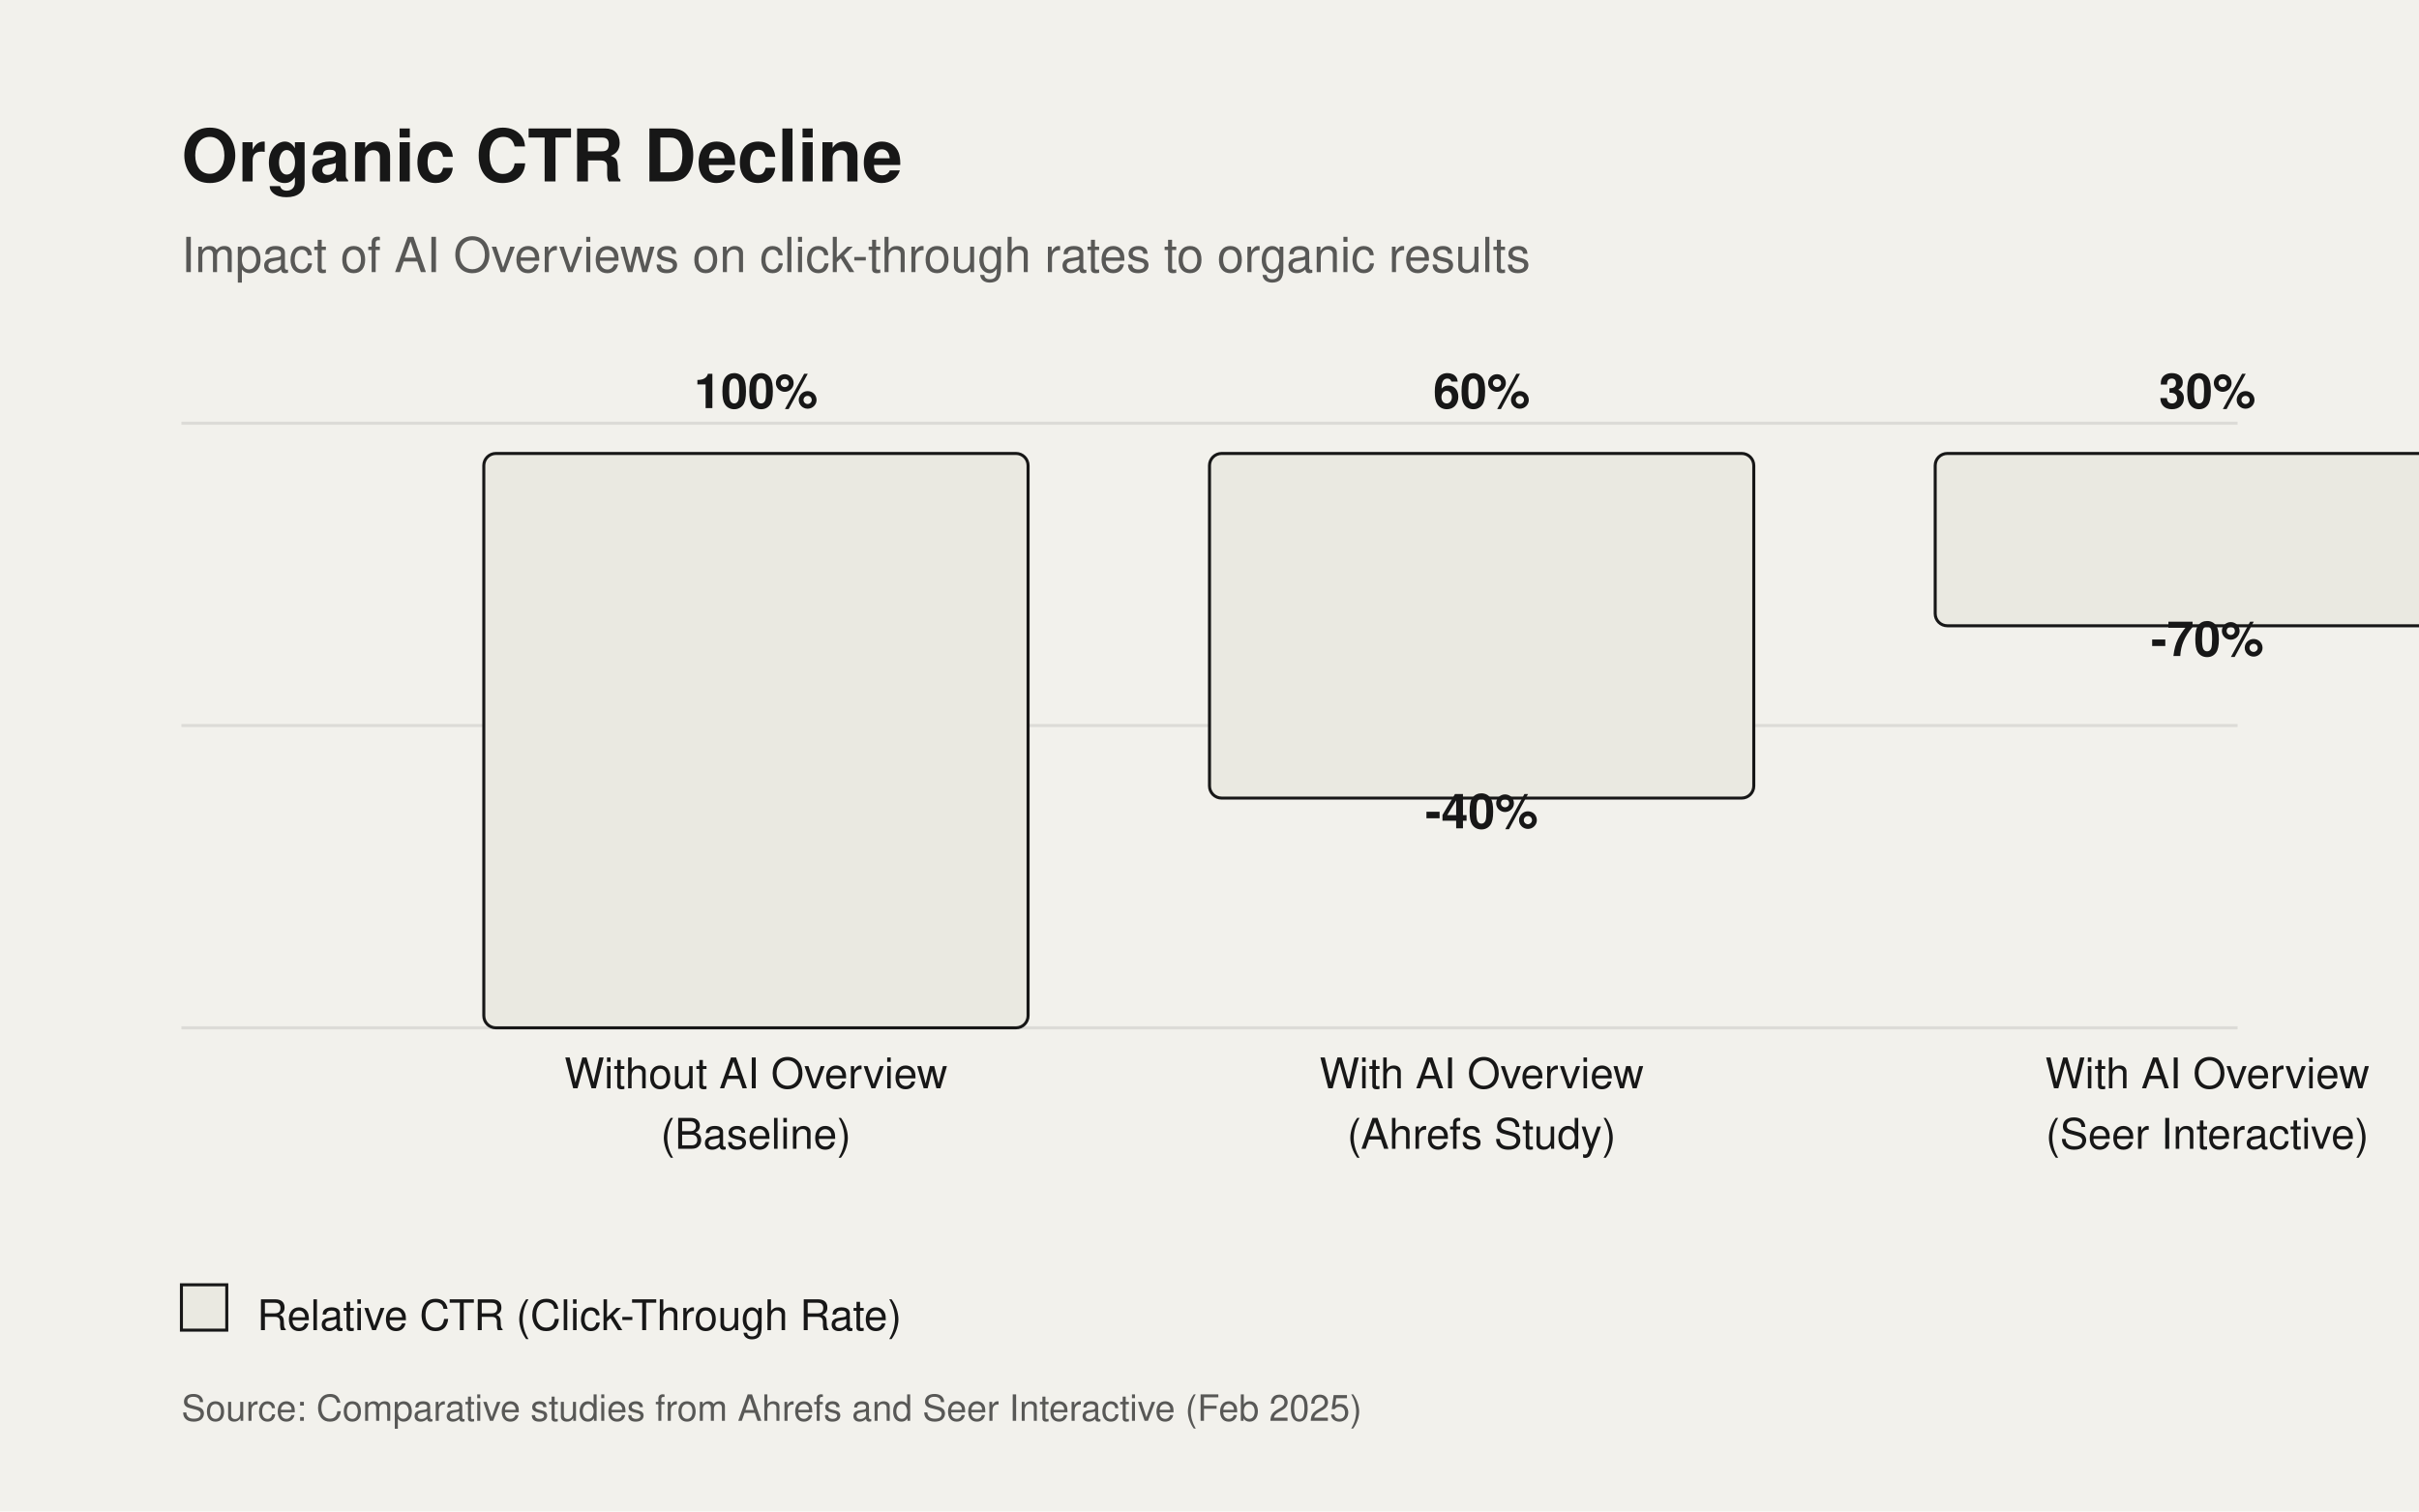
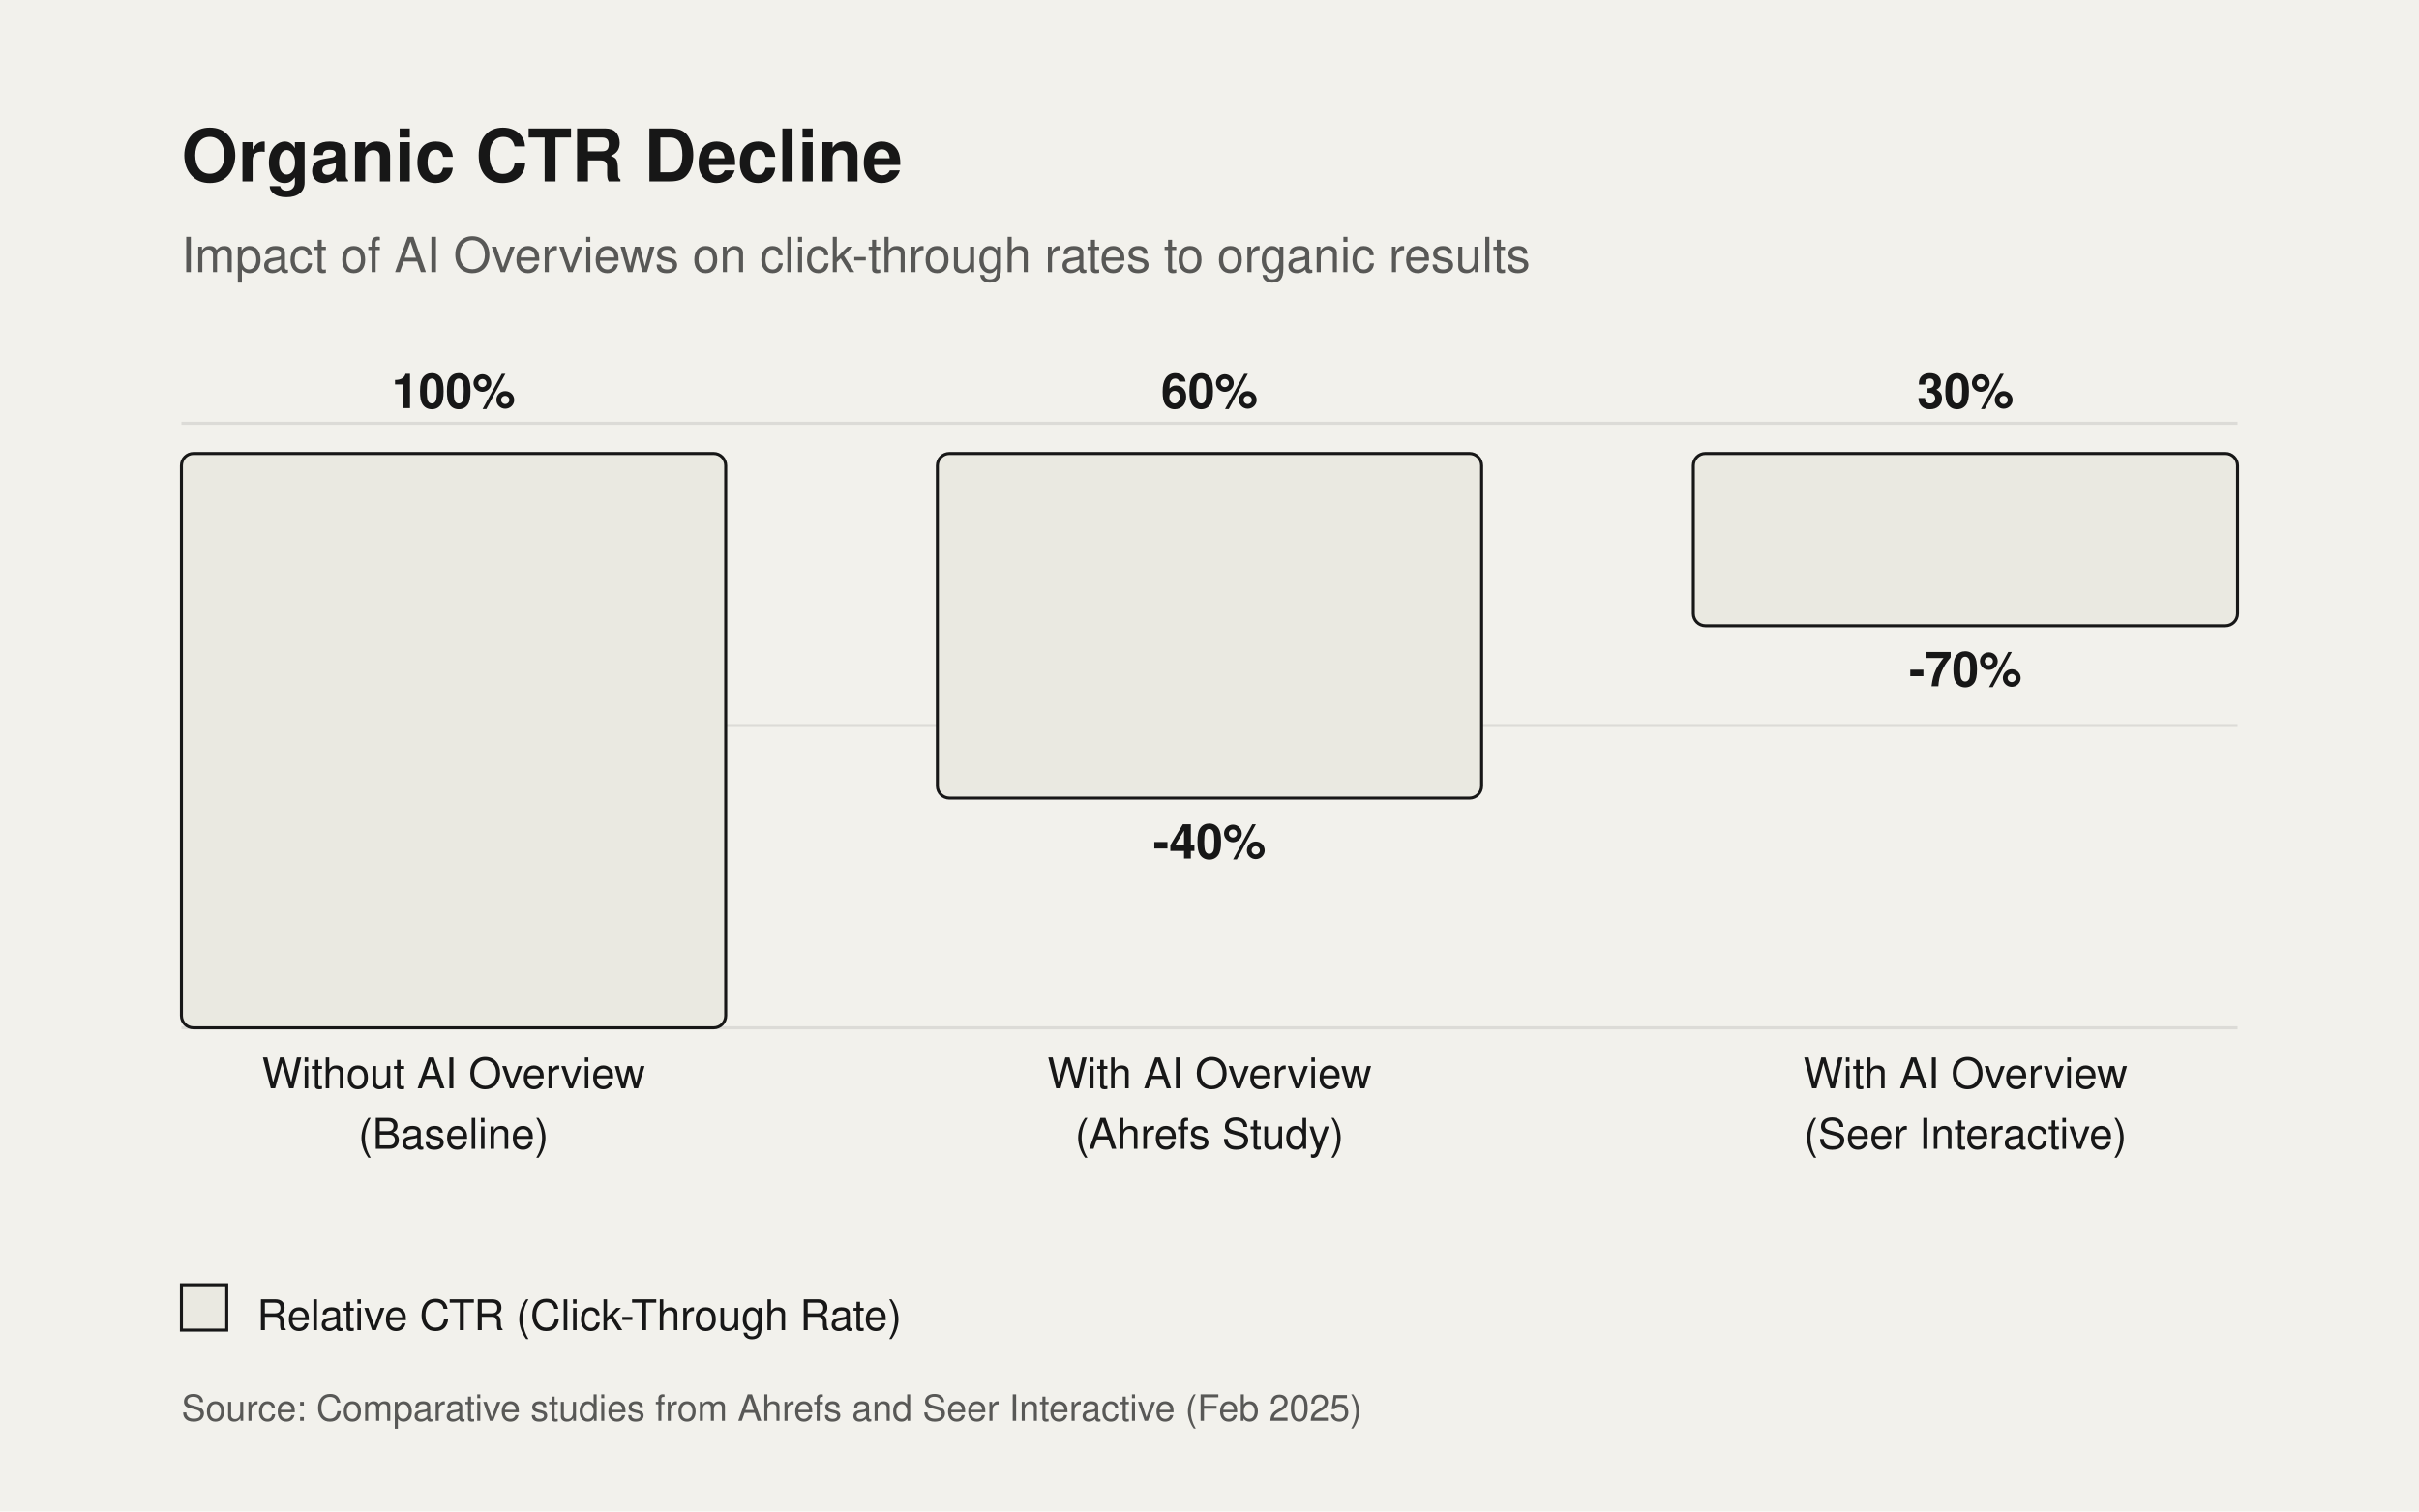
<svg xmlns="http://www.w3.org/2000/svg" viewBox="0 0 800 500">
  <rect width="800" height="500" fill="rgb(242, 241, 236)" />
  <text x="60" y="60" font-family="system-ui, BlinkMacSystemFont, Segoe UI, Helvetica, Arial, sans-serif, Apple Color Emoji, Segoe UI Emoji, Segoe UI Symbol" font-size="24" font-weight="600" fill="rgb(23, 23, 23)">
    Organic CTR Decline
  </text>
  <text x="60" y="90" font-family="system-ui, BlinkMacSystemFont, Segoe UI, Helvetica, Arial, sans-serif, Apple Color Emoji, Segoe UI Emoji, Segoe UI Symbol" font-size="16" fill="rgb(23, 23, 23)" opacity="0.7">
    Impact of AI Overviews on click-through rates to organic results
  </text>
  <g transform="translate(60, 140)">
    <g stroke="rgb(23, 23, 23)" stroke-opacity="0.1">
      <line x1="0" y1="0" x2="680" y2="0" />
      <line x1="0" y1="100" x2="680" y2="100" />
      <line x1="0" y1="200" x2="680" y2="200" />
    </g>
    <g>
-       <g transform="translate(100, 0)">
+       <g transform="translate(00, 0)">
        <text x="90" y="-5" font-family="system-ui, BlinkMacSystemFont, Segoe UI, Helvetica, Arial, sans-serif, Apple Color Emoji, Segoe UI Emoji, Segoe UI Symbol" font-size="16" font-weight="600" fill="rgb(23, 23, 23)" text-anchor="middle">100%</text>
        <rect x="0" y="10" width="180" height="190" fill="rgb(234, 233, 225)" stroke="rgb(23, 23, 23)" stroke-width="1" rx="4" />
        <text x="90" y="220" font-family="system-ui, BlinkMacSystemFont, Segoe UI, Helvetica, Arial, sans-serif, Apple Color Emoji, Segoe UI Emoji, Segoe UI Symbol" font-size="14" fill="rgb(23, 23, 23)" text-anchor="middle">Without AI Overview</text>
        <text x="90" y="240" font-family="system-ui, BlinkMacSystemFont, Segoe UI, Helvetica, Arial, sans-serif, Apple Color Emoji, Segoe UI Emoji, Segoe UI Symbol" font-size="14" fill="rgb(23, 23, 23)" text-anchor="middle">(Baseline)</text>
      </g>
-       <g transform="translate(340, 0)">
+       <g transform="translate(250, 0)">
        <text x="90" y="-5" font-family="system-ui, BlinkMacSystemFont, Segoe UI, Helvetica, Arial, sans-serif, Apple Color Emoji, Segoe UI Emoji, Segoe UI Symbol" font-size="16" font-weight="600" fill="rgb(23, 23, 23)" text-anchor="middle">60%</text>
        <rect x="0" y="10" width="180" height="114" fill="rgb(234, 233, 225)" stroke="rgb(23, 23, 23)" stroke-width="1" rx="4" />
        <text x="90" y="220" font-family="system-ui, BlinkMacSystemFont, Segoe UI, Helvetica, Arial, sans-serif, Apple Color Emoji, Segoe UI Emoji, Segoe UI Symbol" font-size="14" fill="rgb(23, 23, 23)" text-anchor="middle">With AI Overview</text>
        <text x="90" y="240" font-family="system-ui, BlinkMacSystemFont, Segoe UI, Helvetica, Arial, sans-serif, Apple Color Emoji, Segoe UI Emoji, Segoe UI Symbol" font-size="14" fill="rgb(23, 23, 23)" text-anchor="middle">(Ahrefs Study)</text>
      </g>
-       <g transform="translate(580, 0)">
+       <g transform="translate(500, 0)">
        <text x="90" y="-5" font-family="system-ui, BlinkMacSystemFont, Segoe UI, Helvetica, Arial, sans-serif, Apple Color Emoji, Segoe UI Emoji, Segoe UI Symbol" font-size="16" font-weight="600" fill="rgb(23, 23, 23)" text-anchor="middle">30%</text>
        <rect x="0" y="10" width="180" height="57" fill="rgb(234, 233, 225)" stroke="rgb(23, 23, 23)" stroke-width="1" rx="4" />
        <text x="90" y="220" font-family="system-ui, BlinkMacSystemFont, Segoe UI, Helvetica, Arial, sans-serif, Apple Color Emoji, Segoe UI Emoji, Segoe UI Symbol" font-size="14" fill="rgb(23, 23, 23)" text-anchor="middle">With AI Overview</text>
        <text x="90" y="240" font-family="system-ui, BlinkMacSystemFont, Segoe UI, Helvetica, Arial, sans-serif, Apple Color Emoji, Segoe UI Emoji, Segoe UI Symbol" font-size="14" fill="rgb(23, 23, 23)" text-anchor="middle">(Seer Interactive)</text>
      </g>
    </g>
    <g transform="translate(340, 134)">
-       <text x="90" y="0" font-family="system-ui, BlinkMacSystemFont, Segoe UI, Helvetica, Arial, sans-serif, Apple Color Emoji, Segoe UI Emoji, Segoe UI Symbol" font-size="16" font-weight="600" fill="rgb(23, 23, 23)" text-anchor="middle">-40%</text>
+       <text x="0" y="10" font-family="system-ui, BlinkMacSystemFont, Segoe UI, Helvetica, Arial, sans-serif, Apple Color Emoji, Segoe UI Emoji, Segoe UI Symbol" font-size="16" font-weight="600" fill="rgb(23, 23, 23)" text-anchor="middle">-40%</text>
    </g>
    <g transform="translate(580, 77)">
-       <text x="90" y="0" font-family="system-ui, BlinkMacSystemFont, Segoe UI, Helvetica, Arial, sans-serif, Apple Color Emoji, Segoe UI Emoji, Segoe UI Symbol" font-size="16" font-weight="600" fill="rgb(23, 23, 23)" text-anchor="middle">-70%</text>
+       <text x="10" y="10" font-family="system-ui, BlinkMacSystemFont, Segoe UI, Helvetica, Arial, sans-serif, Apple Color Emoji, Segoe UI Emoji, Segoe UI Symbol" font-size="16" font-weight="600" fill="rgb(23, 23, 23)" text-anchor="middle">-70%</text>
    </g>
  </g>
  <g transform="translate(60, 440)">
    <rect x="0" y="-15" width="15" height="15" fill="rgb(234, 233, 225)" stroke="rgb(23, 23, 23)" stroke-width="1" />
    <text x="25" y="0" font-family="system-ui, BlinkMacSystemFont, Segoe UI, Helvetica, Arial, sans-serif, Apple Color Emoji, Segoe UI Emoji, Segoe UI Symbol" font-size="14" fill="rgb(23, 23, 23)">Relative CTR (Click-Through Rate)</text>
    <text x="0" y="30" font-family="system-ui, BlinkMacSystemFont, Segoe UI, Helvetica, Arial, sans-serif, Apple Color Emoji, Segoe UI Emoji, Segoe UI Symbol" font-size="12" fill="rgb(23, 23, 23)" opacity="0.7">
      Source: Comparative studies from Ahrefs and Seer Interactive (Feb 2025)
    </text>
  </g>
</svg>
